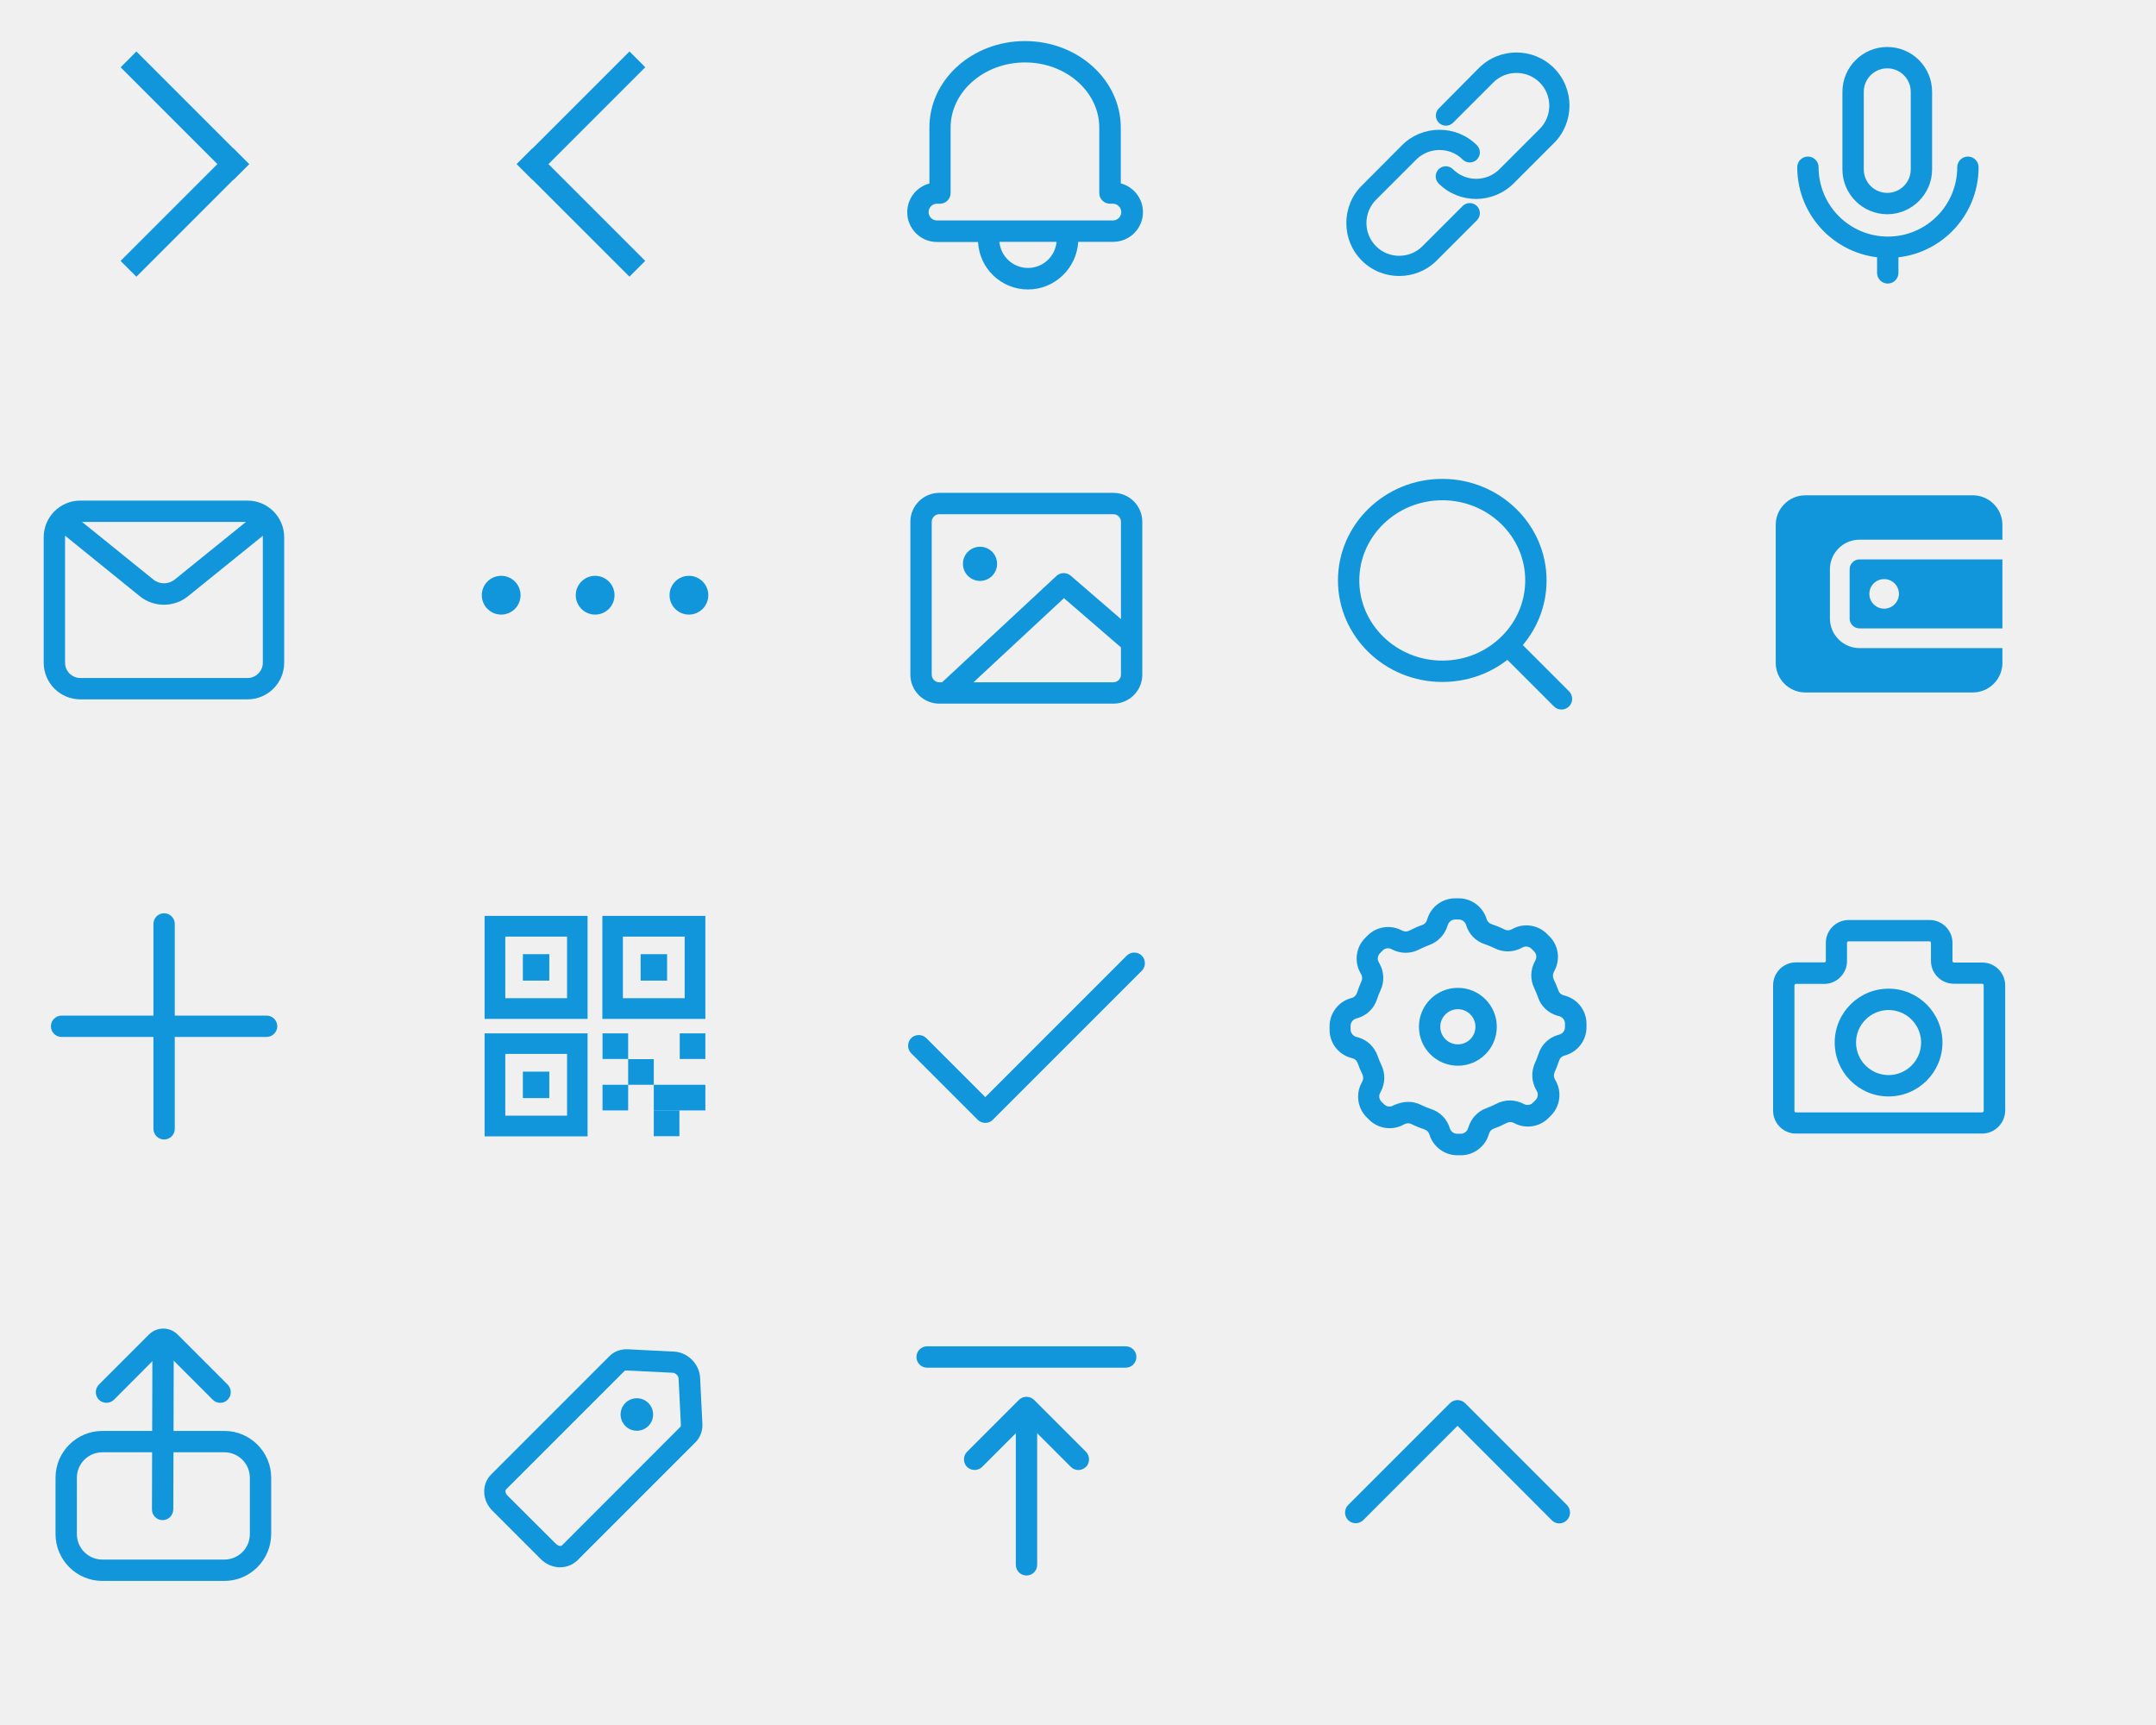
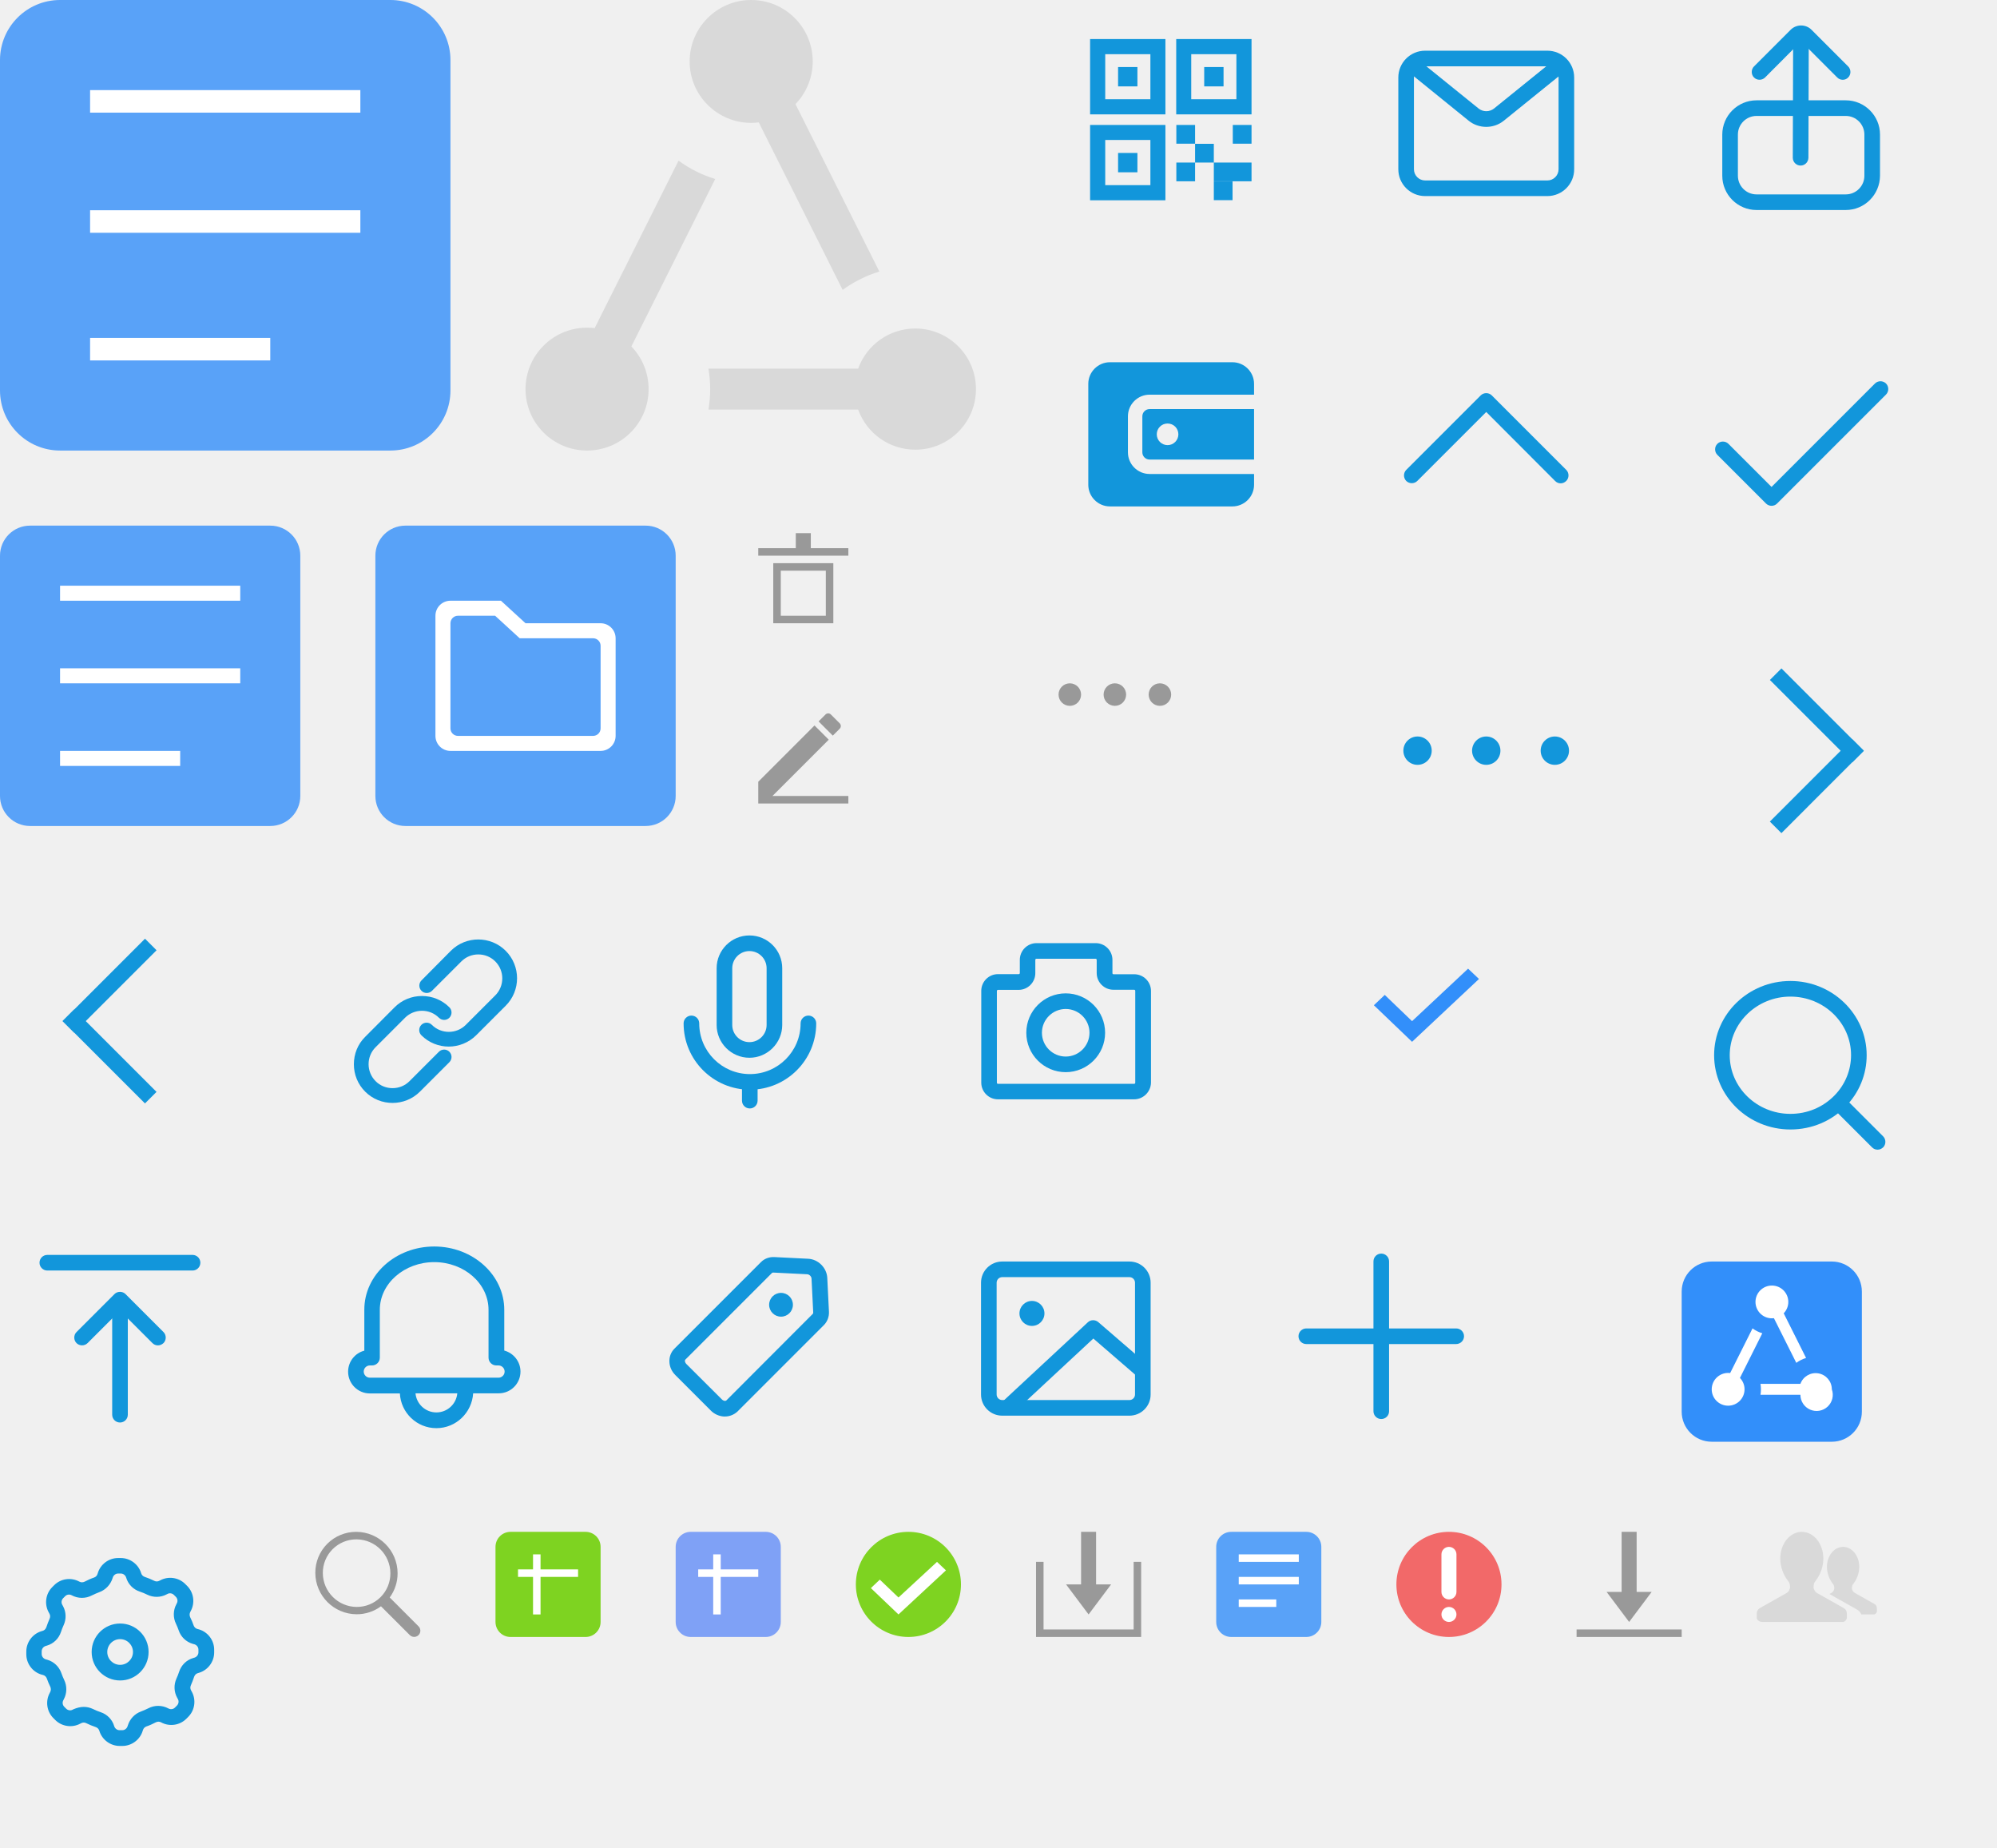
- <svg xmlns="http://www.w3.org/2000/svg" version="1.1" width="210" height="168" data-sprite-id="a0ccfb6b52a520f5f6ed4cfed0f36760" data-total="19">
-   <svg class="icon" width="32" height="32" viewBox="0 0 1024 1024" x="42" y="0" data-name="LeftArrow">
+ <svg xmlns="http://www.w3.org/2000/svg" version="1.1" width="266" height="246" data-sprite-id="8e308d9e82d59bbd318557bd0ebb317d" data-total="37">
+   <svg width="14" height="14" viewBox="0 0 14 14" x="210" y="204" data-name="DownloadSmallGray">
+     <path d="M6 8H4l3 4 3-4H8V0H6v8zm-6 5h14v1H0v-1z" fill="#999" fill-rule="evenodd" />
+   </svg>
+   <svg width="14" height="14" viewBox="0 0 14 14" x="90" y="204" data-name="ExcelBlue14h">
+     <g fill="none" fill-rule="evenodd">
+       <rect fill-opacity=".6" fill="#346CFA" width="14" height="14" rx="2" />
+       <path fill="#FFF" d="M5 3h1v8H5z" />
+       <path fill="#FFF" d="M3 5h8v1H3z" />
+     </g>
+   </svg>
+   <svg width="14" height="14" viewBox="0 0 14 14" x="66" y="204" data-name="ExcelGreen14h">
+     <g fill="none" fill-rule="evenodd">
+       <rect fill="#7ED321" width="14" height="14" rx="2" />
+       <path fill="#FFF" d="M5 3h1v8H5z" />
+       <path fill="#FFF" d="M3 5h8v1H3z" />
+     </g>
+   </svg>
+   <svg width="14" height="14" viewBox="0 0 14 14" x="186" y="204" data-name="FailRed14h">
+     <g fill="none" fill-rule="evenodd">
+       <circle cx="7" cy="7" r="7" fill="#F23030" fill-opacity=".7" />
+       <path d="M7 2a1 1 0 0 1 1 1v5a1 1 0 1 1-2 0V3a1 1 0 0 1 1-1zm0 8a1 1 0 1 1 0 2 1 1 0 0 1 0-2z" fill="#FFF" />
+     </g>
+   </svg>
+   <svg width="40" height="40" viewBox="0 0 40 40" x="50" y="70" data-name="FolderBlue40h">
+     <g fill="none" fill-rule="evenodd">
+       <path d="M4 0h32a4 4 0 0 1 4 4v32a4 4 0 0 1-4 4H4a4 4 0 0 1-4-4V4a4 4 0 0 1 4-4z" fill-opacity=".8" fill="#328FFA" />
+       <path d="M10 13v14a1 1 0 0 0 1 1h18a1 1 0 0 0 1-1V16a1 1 0 0 0-1-1h-9.778l-3.273-3H11a1 1 0 0 0-1 1zM8 28V12a2 2 0 0 1 2-2h6.727L20 13h10a2 2 0 0 1 2 2v13a2 2 0 0 1-2 2H10a2 2 0 0 1-2-2z" fill="#FFF" fill-rule="nonzero" />
+     </g>
+   </svg>
+   <svg width="14" height="14" viewBox="0 0 14 14" x="138" y="204" data-name="ImportSmallGray">
+     <path d="M0 4h1v10H0V4zm1 9h12v1H1v-1zm12-9h1v10h-1V4zM4 7h6l-3 4-3-4zm2-7h2v7H6V0z" fill="#999" fill-rule="evenodd" />
+   </svg>
+   <svg class="icon" width="32" height="32" viewBox="0 0 1024 1024" x="0" y="120" data-name="LeftArrow">
    <path fill="#1296db" d="M266.854 511.508l351.171-351.17 49.239 49.234-351.18 351.176z" />
    <path fill="#1296db" d="M266.716 511.094l49.24-49.24 351.17 351.176-49.234 49.234z" />
  </svg>
-   <svg class="icon" width="32" height="32" viewBox="0 0 1024 1024" x="126" y="0" data-name="Link">
+   <svg class="icon" width="32" height="32" viewBox="0 0 1024 1024" x="42" y="120" data-name="Link">
    <path fill="#1296db" d="M329.216 860.16c-42.496 0-84.48-15.872-116.736-48.128-31.232-31.232-48.128-72.704-48.128-116.736 0-44.032 16.896-86.016 48.128-116.736l125.44-125.952c31.232-31.232 72.704-48.128 116.736-48.128 44.032 0 85.504 16.896 116.736 48.128 12.288 12.288 12.288 32.256 0 44.544-12.288 12.288-32.256 12.288-44.544 0-19.456-19.456-45.056-29.696-72.192-29.696s-53.248 10.752-72.192 29.696l-125.44 125.44c-39.936 39.936-39.936 104.96 0 144.896 19.456 19.456 45.056 29.696 72.192 29.696 27.648 0 53.248-10.752 72.192-29.696l125.44-125.44c12.288-12.288 32.256-12.288 44.544 0 12.288 12.288 12.288 32.256 0 44.544l-125.44 125.44c-32.256 32.256-74.752 48.128-116.736 48.128zM686.08 571.392l125.44-125.44c64.512-64.512 64.512-169.472 0-233.984s-169.472-64.512-233.984 0L452.608 337.92c-12.288 12.288-12.288 32.256 0 44.544 12.288 12.288 32.256 12.288 44.544 0l125.44-125.44c19.456-19.456 45.056-29.696 72.192-29.696 27.648 0 53.248 10.752 72.192 29.696 39.936 39.936 39.936 104.96 0 144.896l-125.44 125.44c-39.936 39.936-104.96 39.936-144.896 0-12.288-12.288-32.256-12.288-44.544 0-12.288 12.288-12.288 32.256 0 44.544 32.256 32.256 74.752 48.128 116.736 48.128s84.992-16.384 117.248-48.64z" />
  </svg>
-   <svg class="icon" width="32" height="32" viewBox="0 0 1024 1024" x="0" y="42" data-name="Mail">
+   <svg width="24" height="24" viewBox="0 0 24 24" x="224" y="168" data-name="LogoBlue24h">
+     <g fill="none" fill-rule="evenodd">
+       <path d="M4 0h16a4 4 0 0 1 4 4v16a4 4 0 0 1-4 4H4a4 4 0 0 1-4-4V4a4 4 0 0 1 4-4z" fill="#328FFA" />
+       <path d="M6.456 14.853l2.98-5.948c.39.285.829.507 1.302.651L7.76 15.504c.38.392.613.926.613 1.514A2.184 2.184 0 0 1 6.186 19.2 2.184 2.184 0 0 1 4 17.018a2.184 2.184 0 0 1 2.456-2.165zm4.041 1.438h5.318a2.156 2.156 0 0 1 4.185.727 2.156 2.156 0 1 1-4.185.727h-5.318a4.385 4.385 0 0 0 0-1.454zm1.788-8.744A2.184 2.184 0 0 1 9.83 5.382c0-1.205.979-2.182 2.186-2.182 1.207 0 2.186.977 2.186 2.182 0 .588-.233 1.122-.612 1.514l2.979 5.948a4.36 4.36 0 0 0-1.303.65l-2.98-5.947z" fill="#FFF" />
+     </g>
+   </svg>
+   <svg width="60" height="60" viewBox="0 0 60 60" x="70" y="0" data-name="LogoGray60h">
+     <path d="M9.21 43.698l11.173-22.303a16.35 16.35 0 0 0 4.886 2.442L14.098 46.138a8.147 8.147 0 0 1 2.297 5.68c0 4.519-3.67 8.182-8.198 8.182C3.67 60 0 56.337 0 51.818s3.67-8.182 8.197-8.182c.343 0 .681.021 1.013.062zm15.155 5.393h19.94a8.086 8.086 0 0 1 7.611-5.342c4.465 0 8.084 3.613 8.084 8.07 0 4.455-3.62 8.068-8.084 8.068a8.086 8.086 0 0 1-7.61-5.342h-19.94a16.444 16.444 0 0 0 0-5.454zM31.07 16.3c-.331.042-.67.063-1.012.063-4.528 0-8.198-3.663-8.198-8.182S25.53 0 30.057 0c4.527 0 8.197 3.663 8.197 8.182a8.147 8.147 0 0 1-2.297 5.68l11.172 22.301a16.35 16.35 0 0 0-4.887 2.442L31.07 16.302z" fill="#D9D9D9" fill-rule="evenodd" />
+   </svg>
+   <svg class="icon" width="32" height="32" viewBox="0 0 1024 1024" x="182" y="0" data-name="Mail">
    <path fill="#1296db" d="M771.584 835.584H250.368c-62.976 0-114.176-51.2-114.176-114.176V330.24c0-62.976 51.2-114.176 114.176-114.176h521.216c62.976 0 114.176 51.2 114.176 114.176v391.168c0 62.976-51.2 114.176-114.176 114.176zm-521.216-552.96c-26.112 0-47.616 21.504-47.616 47.616v391.168c0 26.112 21.504 47.616 47.616 47.616h521.216c26.112 0 47.616-21.504 47.616-47.616V330.24c0-26.112-21.504-47.616-47.616-47.616H250.368z" />
    <path fill="#1296db" d="M510.976 540.672c-26.624 0-53.248-8.704-74.752-26.112L163.84 293.888l41.984-51.712 272.384 220.16c18.944 15.36 47.104 15.36 66.048 0l272.384-220.16 41.984 51.712-272.384 220.16c-22.016 17.92-48.64 26.624-75.264 26.624z" />
  </svg>
-   <svg class="icon" width="32" height="32" viewBox="0 0 1024 1024" x="42" y="42" data-name="More">
+   <svg width="16" height="12" viewBox="0 0 16 12" x="234" y="204" data-name="MembersSmallGray">
+     <g fill="#D9D9D9" fill-rule="evenodd">
+       <path d="M3.13 3.545c0 1.104.41 2.202 1.044 3 .169.19.26.44.26.819 0 .29-.214.664-.521.818L.522 10.09c-.362.184-.522.462-.522.818v.546c0 .24.292.545.783.545h10.695c.23 0 .522-.305.522-.545v-.546c0-.356-.16-.634-.522-.818L8.087 8.18c-.307-.153-.522-.526-.522-.817 0-.378.092-.63.261-.819a4.939 4.939 0 0 0 1.044-3C8.87 1.587 7.585 0 6 0 4.415 0 3.13 1.587 3.13 3.545z" />
+       <path d="M13.927 11h1.682c.172 0 .391-.229.391-.41v-.408c0-.267-.12-.476-.391-.614l-2.544-1.432a.754.754 0 0 1-.391-.613c0-.284.069-.472.196-.614.475-.599.782-1.422.782-2.25C13.652 3.19 12.69 2 11.5 2S9.348 3.19 9.348 4.66c0 .827.307 1.65.782 2.25.127.14.196.33.196.613a.754.754 0 0 1-.391.613l-.255.144 3.58 2.015c.347.177.563.414.667.705z" />
+     </g>
+   </svg>
+   <svg class="icon" width="32" height="32" viewBox="0 0 1024 1024" x="182" y="84" data-name="More">
    <path fill="#1296db" d="M157.696 510.976a60.416 60.416 0 1 0 120.832 0 60.416 60.416 0 1 0-120.832 0zM450.56 510.976a60.416 60.416 0 1 0 120.832 0 60.416 60.416 0 1 0-120.832 0zM742.912 510.976a60.416 60.416 0 1 0 120.832 0 60.416 60.416 0 1 0-120.832 0z" />
  </svg>
-   <svg class="icon" width="32" height="32" viewBox="0 0 1024 1024" x="84" y="0" data-name="Notice">
+   <svg width="16" height="16" viewBox="0 0 16 16" x="140" y="84" data-name="MoreSmallGray">
+     <path d="M2.5 10a1.5 1.5 0 1 1 0-3 1.5 1.5 0 0 1 0 3zm6 0a1.5 1.5 0 1 1 0-3 1.5 1.5 0 0 1 0 3zm6 0a1.5 1.5 0 1 1 0-3 1.5 1.5 0 0 1 0 3z" fill="#999" fill-rule="evenodd" />
+   </svg>
+   <svg class="icon" width="32" height="32" viewBox="0 0 1024 1024" x="42" y="162" data-name="Notice">
    <path fill="#1296db" d="M516.096 902.144c-83.456 0-151.552-65.536-155.648-147.968h-128c-51.2 0-92.672-41.472-92.672-92.672 0-43.008 29.184-79.36 69.12-89.6v-174.08C208.384 248.832 342.016 128 506.88 128c164.352 0 298.496 120.832 298.496 269.824v173.568c39.424 10.752 69.12 46.592 69.12 89.6 0 51.2-41.472 92.672-92.672 92.672H672.768c-5.12 82.432-73.216 148.48-156.672 148.48zm-89.088-148.48c4.096 45.568 42.496 81.408 89.088 81.408s84.992-35.84 89.088-81.408H427.008zM232.448 634.88c-14.336 0-26.112 11.776-26.112 26.112s11.776 26.112 26.112 26.112H780.8c14.336 0 26.112-11.776 26.112-26.112S795.136 634.88 780.8 634.88h-9.216c-18.432 0-33.28-14.848-33.28-33.28V397.824c0-112.128-103.936-203.264-231.424-203.264s-231.936 91.136-231.936 203.264V601.6c0 18.432-14.848 33.28-33.28 33.28h-9.216z" />
  </svg>
-   <svg class="icon" width="32" height="32" viewBox="0 0 1024 1024" x="84" y="42" data-name="Pic">
+   <svg width="14" height="14" viewBox="0 0 14 14" x="100" y="94" data-name="PencilSmallGray">
+     <path d="M1 12h1.894l7.494-7.494-1.894-1.894L1 10.106V12zm10.852-8.959l-.924.924-1.893-1.893.924-.924a.503.503 0 0 1 .712 0l1.181 1.181a.503.503 0 0 1 0 .712zM1 12h12v1H1v-1z" fill="#999" fill-rule="evenodd" />
+   </svg>
+   <svg class="icon" width="32" height="32" viewBox="0 0 1024 1024" x="126" y="162" data-name="Pic">
    <path fill="#1296db" d="M782.336 848.896h-542.72c-49.664 0-90.112-40.448-90.112-90.112V282.112c0-49.664 40.448-90.112 90.112-90.112h542.72c49.664 0 90.112 40.448 90.112 90.112v476.672c0 49.664-40.448 90.112-90.112 90.112zM239.616 258.56c-12.8 0-23.552 10.752-23.552 23.552v476.672c0 12.8 10.752 23.552 23.552 23.552h542.72c12.8 0 23.552-10.752 23.552-23.552V282.112c0-12.8-10.752-23.552-23.552-23.552h-542.72z" />
    <path fill="#1296db" d="M313.344 413.184a53.248 53.248 0 1 0 106.496 0 53.248 53.248 0 1 0-106.496 0zM270.848 840.704c-8.704 0-17.92-3.584-24.576-10.752-12.288-13.312-11.776-34.304 1.536-47.104l356.864-331.776c12.288-11.776 31.744-11.776 44.544-1.024l202.752 175.104c13.824 11.776 15.36 33.28 3.584 47.104-11.776 13.824-32.768 15.36-47.104 3.584L628.224 520.192 293.376 831.488c-6.144 6.144-14.336 9.216-22.528 9.216z" />
  </svg>
-   <svg class="icon" width="32" height="32" viewBox="0 0 1024 1024" x="0" y="84" data-name="Plus">
+   <svg class="icon" width="32" height="32" viewBox="0 0 1024 1024" x="168" y="162" data-name="Plus">
    <path fill="#1296db" d="M830.464 543.744H192c-18.432 0-33.28-14.848-33.28-33.28s14.848-33.28 33.28-33.28h638.976c18.432 0 33.28 14.848 33.28 33.28s-15.36 33.28-33.792 33.28z" />
    <path fill="#1296db" d="M511.488 863.232c-18.432 0-33.28-14.848-33.28-33.28V191.488c0-18.432 14.848-33.28 33.28-33.28s33.28 14.848 33.28 33.28v638.976c0 17.92-14.848 32.768-33.28 32.768z" />
  </svg>
-   <svg class="icon" width="32" height="32" viewBox="0 0 1024 1024" x="42" y="84" data-name="QRCode">
+   <svg class="icon" width="32" height="32" viewBox="0 0 1024 1024" x="140" y="0" data-name="QRCode">
    <path fill="#1296db" d="M166.4 166.4v321.024h321.024V166.4H166.4zm257.024 256.512H230.912v-192h192.512v192zm-55.296-54.784h-82.432v-82.432h82.432v82.432zM166.4 532.48v321.024h321.024V532.48H166.4zm257.024 256.512H230.912V596.48h192.512v192.512zm-55.296-54.784h-82.432v-82.432h82.432v82.432zm245.76-121.856h-79.872V532.48h79.872v79.872zm79.872 80.384h-79.872v-79.872h79.872v79.872zm160.768-80.384h-79.872V532.48h79.872v79.872zm-80.896 240.64H693.76V773.12h79.872v79.872zm-159.744-80.384h-79.872v-79.872h79.872v79.872zm240.64 0H693.76v-79.872h160.768v79.872zM533.504 166.4v321.024h321.024V166.4H533.504zm256.512 256.512H597.504v-192h192.512v192zm-54.784-54.784H652.8v-82.432h82.432v82.432z" />
  </svg>
-   <svg class="icon" width="32" height="32" viewBox="0 0 1024 1024" x="84" y="84" data-name="Radio">
+   <svg class="icon" width="32" height="32" viewBox="0 0 1024 1024" x="224" y="42" data-name="Radio">
    <path fill="#1296db" d="M382.976 811.52c-8.704 0-17.408-3.584-23.552-9.728l-207.36-207.36c-12.8-12.8-12.8-34.304 0-47.104 12.8-12.8 34.304-12.8 47.104 0l183.808 183.808 440.832-440.832c12.8-12.8 34.304-12.8 47.104 0 12.8 12.8 12.8 34.304 0 47.104L406.528 801.792c-6.144 6.656-14.848 9.728-23.552 9.728z" />
  </svg>
-   <svg class="icon" width="32" height="32" viewBox="0 0 1024 1024" x="0" y="0" data-name="RightArrow">
+   <svg class="icon" width="32" height="32" viewBox="0 0 1024 1024" x="224" y="84" data-name="RightArrow">
    <path fill="#1296db" d="M375.818 813.164l351.176-351.171 49.234 49.234-351.17 351.176z" />
    <path fill="#1296db" d="M375.951 209.684l49.24-49.239 351.175 351.176-49.239 49.234z" />
  </svg>
-   <svg class="icon" width="32" height="32" viewBox="0 0 1024 1024" x="126" y="42" data-name="Search">
+   <svg class="icon" width="32" height="32" viewBox="0 0 1024 1024" x="224" y="126" data-name="Search">
    <path fill="#1296db" d="M463.36 781.312c-179.2 0-325.12-141.824-325.12-316.416S284.16 148.48 463.36 148.48s325.12 141.824 325.12 316.416c0 81.92-31.744 159.232-89.6 218.624-61.952 62.976-145.408 97.792-235.52 97.792zm0-566.272c-142.336 0-258.56 112.128-258.56 249.856s116.224 249.856 258.56 249.856c71.68 0 138.24-27.648 187.904-78.336 45.568-46.592 70.656-107.52 70.656-172.032 0-137.216-115.712-249.344-258.56-249.344z" />
    <path fill="#1296db" d="M835.072 867.328c-8.704 0-16.896-3.072-23.552-9.728L651.264 697.344c-12.8-12.8-12.8-34.304 0-47.104 12.8-12.8 34.304-12.8 47.104 0l160.256 160.256c12.8 12.8 12.8 34.304 0 47.104-6.656 6.144-14.848 9.728-23.552 9.728z" />
  </svg>
-   <svg class="icon" width="32" height="32" viewBox="0 0 1024 1024" x="126" y="84" data-name="Setting">
+   <svg width="14" height="14" viewBox="0 0 14 14" x="42" y="204" data-name="SearchSmallGray">
+     <path d="M13.743 12.574L9.91 8.74a5.426 5.426 0 0 0 1.05-3.232A5.532 5.532 0 0 0 5.46 0 5.436 5.436 0 0 0 0 5.468a5.532 5.532 0 0 0 5.5 5.508 5.408 5.408 0 0 0 3.242-1.061l.004-.003 3.83 3.831a.826.826 0 1 0 1.167-1.169zM5.516 10A4.54 4.54 0 0 1 1 5.484a4.455 4.455 0 0 1 1.305-3.176A4.468 4.468 0 0 1 5.484 1 4.54 4.54 0 0 1 10 5.516a4.455 4.455 0 0 1-1.305 3.176A4.468 4.468 0 0 1 5.516 10z" fill="#999" fill-rule="evenodd" />
+   </svg>
+   <svg class="icon" width="32" height="32" viewBox="0 0 1024 1024" x="0" y="204" data-name="Setting">
    <path fill="#1296db" d="M512 633.344c-67.072 0-121.344-54.272-121.344-121.344S444.928 390.656 512 390.656 633.344 444.928 633.344 512 579.072 633.344 512 633.344zm0-176.128c-30.208 0-54.784 24.576-54.784 54.784s24.576 54.784 54.784 54.784 54.784-24.576 54.784-54.784-24.576-54.784-54.784-54.784zm9.728 455.168h-11.776c-39.424 0-75.264-26.624-86.528-64.512-2.048-7.168-7.68-13.312-15.36-15.872-13.824-4.608-27.648-10.24-40.96-16.896-7.168-3.584-14.848-3.072-21.504.512l-3.072 1.536c-34.816 18.944-78.848 12.8-107.008-15.36l-8.192-8.192c-28.16-28.16-34.304-72.192-15.36-107.008l2.048-4.096c3.584-6.656 3.584-14.848.512-22.016-5.632-11.264-10.752-23.552-14.848-35.328-2.56-7.168-8.192-12.8-15.36-14.848l-7.68-2.048c-37.888-11.264-64.512-46.592-64.512-86.528v-11.776c0-39.424 26.624-75.264 64.512-86.528l5.12-1.536c7.68-2.048 13.312-8.192 15.872-15.872 4.096-12.288 8.704-24.064 13.824-35.84 3.072-6.656 3.072-14.848-.512-20.992l-3.584-6.656c-18.944-34.816-12.8-78.848 15.36-107.008l8.192-8.192c28.16-28.16 71.68-34.304 107.008-15.36 7.168 4.096 15.872 4.096 23.552 0 12.8-6.656 26.112-12.8 39.936-17.408 7.168-2.56 12.288-8.192 14.336-15.36l1.024-3.072c11.264-37.888 46.592-64.512 86.528-64.512h11.776c39.424 0 75.264 26.624 86.528 64.512 2.048 7.168 7.68 13.312 15.36 15.872 13.824 4.608 27.648 10.24 40.96 16.896 7.168 3.584 14.848 3.072 21.504-.512l3.072-1.536c34.816-18.944 78.848-12.8 107.008 15.36l8.192 8.192c28.16 28.16 34.304 72.192 15.36 107.008l-2.048 4.096c-3.584 6.656-3.584 14.848-.512 22.016 5.632 11.264 10.752 23.552 14.848 35.328 2.56 7.168 8.192 12.8 15.36 14.848l7.68 2.048c37.888 11.264 64.512 46.592 64.512 86.528v11.776c0 39.424-26.624 75.264-64.512 86.528l-5.12 1.536c-7.68 2.048-13.312 8.192-15.872 15.872-4.096 12.288-8.704 24.064-13.824 35.84-3.072 6.656-3.072 14.848.512 20.992l3.584 6.656c18.944 34.816 12.8 78.848-15.36 107.008l-8.192 8.192c-28.16 28.16-72.192 34.304-107.008 15.36-7.168-4.096-15.872-4.096-23.552 0-12.8 6.656-26.112 12.8-39.936 17.408-6.656 2.56-12.288 8.192-14.336 15.36l-1.024 3.072c-11.264 37.888-47.104 64.512-86.528 64.512zm-164.864-166.4c13.824 0 27.136 3.072 39.936 9.216 10.24 5.12 21.504 9.728 32.256 13.312 28.16 9.216 49.664 31.744 57.856 59.904 3.072 9.728 12.288 16.896 22.528 16.896h11.776c10.24 0 19.456-7.168 22.528-16.896l1.024-3.072c8.192-27.136 28.672-49.664 55.296-59.392 10.752-4.096 21.504-8.704 31.744-13.824 27.136-14.336 59.392-13.824 86.016.512 9.216 5.12 20.992 3.584 28.16-4.096l8.192-8.192c7.168-7.168 9.216-18.944 4.096-27.648l-3.584-6.656c-13.312-24.576-14.336-54.784-2.56-80.896 4.096-9.216 8.192-18.944 11.264-28.672 9.216-28.672 31.744-50.688 60.416-58.88l5.12-1.536c9.728-3.072 16.896-12.288 16.896-22.528V501.76c0-10.24-7.168-19.456-16.896-22.528l-7.68-2.048c-27.648-8.192-50.176-29.184-59.392-56.832-3.584-9.728-7.168-19.456-11.776-28.672-12.8-26.112-12.288-57.344 1.536-82.944l2.048-4.096c5.12-9.216 3.072-20.48-4.096-27.648l-8.192-8.192c-7.168-7.168-18.944-9.216-27.648-4.096l-3.072 1.536c-25.6 13.824-56.832 14.336-82.944 1.536-10.24-5.12-21.504-9.728-32.256-13.312-28.16-9.216-49.664-31.744-57.856-59.904-3.072-9.728-12.288-16.896-22.528-16.896h-11.776c-10.24 0-19.456 7.168-22.528 16.896l-1.024 3.072c-8.704 27.648-29.696 49.664-56.32 59.392-10.752 4.096-21.504 8.704-31.744 13.824-27.136 14.336-59.392 13.824-86.016-.512-9.216-5.12-20.992-3.584-28.16 4.096l-8.192 8.192c-7.168 7.168-9.216 18.944-4.096 27.648l3.584 6.656c13.312 24.576 14.336 54.784 2.56 80.384-4.096 9.216-8.192 18.944-11.264 28.672-9.216 28.672-31.744 50.688-60.416 58.88l-5.12 1.536c-9.728 3.072-16.896 12.288-16.896 22.528v11.776c0 10.24 7.168 19.456 16.896 22.528l7.68 2.048c27.648 8.192 49.664 29.184 59.392 56.832 3.584 9.728 7.168 19.456 11.776 28.672 12.8 26.112 12.288 57.344-1.536 82.944l-2.048 4.096c-5.12 9.216-3.072 20.48 4.096 27.648l8.192 8.192c7.168 7.168 18.944 9.216 27.648 4.096l3.072-1.536c14.336-6.144 29.184-10.24 44.032-10.24z" />
  </svg>
-   <svg class="icon" width="32" height="32" viewBox="0 0 1024 1024" x="0" y="126" data-name="Share">
+   <svg class="icon" width="32" height="32" viewBox="0 0 1024 1024" x="224" y="0" data-name="Share">
    <path fill="#1296db" d="M699.392 894.976H318.976c-80.384 0-145.92-65.536-145.92-145.92V573.44c0-80.384 65.536-145.92 145.92-145.92h380.416c80.384 0 145.92 65.536 145.92 145.92v175.616c-.512 80.384-65.536 145.92-145.92 145.92zM318.976 494.08c-43.52 0-79.36 35.328-79.36 79.36v175.616c0 43.52 35.328 79.36 79.36 79.36h380.416c43.52 0 79.36-35.328 79.36-79.36V573.44c0-43.52-35.328-79.36-79.36-79.36H318.976zm367.616-154.112c-8.704 0-16.896-3.072-23.552-9.728L508.928 176.128l-153.6 154.112c-12.8 12.8-34.304 12.8-47.104 0-12.8-12.8-12.8-34.304 0-47.104l156.16-156.16c11.776-11.776 27.648-18.432 44.544-18.432s32.768 6.656 44.544 18.432l156.16 156.16c12.8 12.8 12.8 34.304 0 47.104-6.144 6.656-14.848 9.728-23.04 9.728z" />
    <path fill="#1296db" d="M506.88 705.536s-.512 0 0 0c-18.432 0-33.28-14.848-33.28-33.28l1.536-527.872c0-18.432 14.848-33.28 33.28-33.28s33.28 14.848 33.28 33.28l-1.536 527.872c-.512 18.944-15.36 33.28-33.28 33.28z" />
  </svg>
-   <svg class="icon" width="32" height="32" viewBox="0 0 1024 1024" x="42" y="126" data-name="Tag">
+   <svg width="16" height="16" viewBox="0 0 16 16" x="182" y="126" data-name="SuccBlue16h">
+     <path d="M2.45 6.496L1 7.87l5.086 4.87L15 4.373 13.55 3 6.086 9.991z" fill="#328FFA" fill-rule="evenodd" />
+   </svg>
+   <svg width="14" height="14" viewBox="0 0 14 14" x="114" y="204" data-name="SuccGreen14h">
+     <g fill="none" fill-rule="evenodd">
+       <circle fill="#7ED321" cx="7" cy="7" r="7" />
+       <path fill="#FFF" d="M3.19 6.363L2 7.492 5.678 11 12 5.129 10.81 4 5.677 8.743z" />
+     </g>
+   </svg>
+   <svg class="icon" width="32" height="32" viewBox="0 0 1024 1024" x="84" y="162" data-name="Tag">
    <path fill="#1296db" d="M401.92 852.48h-5.12c-20.48-1.536-39.936-10.24-54.784-25.088L190.464 675.84c-14.848-14.848-24.064-34.304-25.088-54.784-1.536-21.504 6.144-42.496 20.992-57.344l369.664-369.664c14.336-14.336 34.816-22.016 56.32-20.992l144.384 7.168c43.008 2.048 79.36 38.912 81.408 81.408l7.168 144.384c1.024 20.992-6.656 41.472-20.992 56.32L454.656 832c-14.336 12.8-32.768 20.48-52.736 20.48zm205.824-613.376c-2.048 0-4.096.512-5.12 1.536L232.96 610.304c-1.536 1.536-1.536 4.608-1.536 6.144.512 4.096 2.56 8.704 6.144 12.288l151.552 151.04c3.584 3.584 8.192 5.632 12.288 6.144 1.536 0 4.096 0 6.144-1.536L776.704 414.72c1.024-1.024 1.536-3.072 1.536-5.632l-7.168-144.384c-.512-9.216-9.216-17.92-18.432-18.432l-144.384-7.168h-.512z" />
    <path fill="#1296db" d="M590.336 376.32a50.688 50.688 0 1 0 101.376 0 50.688 50.688 0 1 0-101.376 0z" />
  </svg>
-   <svg class="icon" width="32" height="32" viewBox="0 0 1024 1024" x="84" y="126" data-name="Top">
+   <svg class="icon" width="32" height="32" viewBox="0 0 1024 1024" x="0" y="162" data-name="Top">
    <path fill="#1296db" d="M820.736 230.4H201.728c-18.432 0-33.28-14.848-33.28-33.28s14.848-33.28 33.28-33.28h619.008c18.432 0 33.28 14.848 33.28 33.28s-14.848 33.28-33.28 33.28zM511.488 878.08c-18.432 0-33.28-14.848-33.28-33.28V368.128c0-18.432 14.848-33.28 33.28-33.28s33.28 14.848 33.28 33.28V844.8c0 18.432-14.848 33.28-33.28 33.28z" />
    <path fill="#1296db" d="M673.28 549.376c-8.704 0-16.896-3.072-23.552-9.728l-138.24-138.24-138.24 138.24c-12.8 12.8-34.304 12.8-47.104 0-12.8-12.8-12.8-34.304 0-47.104l161.792-161.792c12.8-12.8 34.304-12.8 47.104 0l161.792 161.792c12.8 12.8 12.8 34.304 0 47.104-6.656 6.144-14.848 9.728-23.552 9.728z" />
  </svg>
-   <svg class="icon" width="32" height="32" viewBox="0 0 1024 1024" x="126" y="126" data-name="TopArrow">
+   <svg class="icon" width="32" height="32" viewBox="0 0 1024 1024" x="182" y="42" data-name="TopArrow">
    <path fill="#1296db" d="M828.416 715.776c-8.704 0-16.896-3.072-23.552-9.728l-293.888-294.4-293.888 293.888c-12.8 12.8-34.304 12.8-47.104 0-12.8-12.8-12.8-34.304 0-47.104l317.44-317.44c12.8-12.8 34.304-12.8 47.104 0l317.44 317.44c12.8 12.8 12.8 34.304 0 47.104-6.656 6.656-15.36 10.24-23.552 10.24z" />
  </svg>
-   <svg class="icon" width="32" height="32" viewBox="0 0 1024 1024" x="168" y="0" data-name="Voice">
+   <svg width="14" height="14" viewBox="0 0 14 14" x="100" y="70" data-name="TrashSmallGray">
+     <path d="M6 1h2v2H6V1zM1 3h12v1H1V3zm2 2h8v8H3V5zm1 1v6h6V6H4z" fill="#999" fill-rule="evenodd" />
+   </svg>
+   <svg class="icon" width="32" height="32" viewBox="0 0 1024 1024" x="84" y="120" data-name="Voice">
    <path fill="#1296db" d="M506.368 667.648c-76.8 0-139.776-62.464-139.776-139.776V286.208c0-76.8 62.464-139.776 139.776-139.776s139.776 62.464 139.776 139.776v241.664c0 76.8-62.976 139.776-139.776 139.776zm0-454.656c-40.448 0-73.216 32.768-73.216 73.216v241.664c0 40.448 32.768 73.216 73.216 73.216s73.216-32.768 73.216-73.216V286.208c0-40.448-32.768-73.216-73.216-73.216zm1.536 670.72c-18.432 0-33.28-14.848-33.28-33.28v-76.288c0-18.432 14.848-33.28 33.28-33.28s33.28 14.848 33.28 33.28v76.288c0 18.432-14.848 33.28-33.28 33.28z" />
    <path fill="#1296db" d="M508.416 803.84c-155.648 0-282.624-126.464-282.624-282.624 0-18.432 14.848-33.28 33.28-33.28s33.28 14.848 33.28 33.28c0 119.296 96.768 216.064 216.064 216.064 119.296 0 216.064-96.768 216.064-216.064 0-18.432 14.848-33.28 33.28-33.28s33.28 14.848 33.28 33.28c0 156.16-126.464 282.624-282.624 282.624z" />
  </svg>
-   <svg class="icon" width="32" height="32" viewBox="0 0 1024 1024" x="168" y="42" data-name="Wallet">
+   <svg class="icon" width="32" height="32" viewBox="0 0 1024 1024" x="140" y="42" data-name="Wallet">
    <path fill="#1296db" d="M865.28 675.84v46.08c0 50.688-41.472 92.16-92.16 92.16H250.88c-50.688 0-92.16-41.472-92.16-92.16V291.84c0-50.688 41.472-92.16 92.16-92.16h522.24c50.688 0 92.16 41.472 92.16 92.16v46.08H419.84c-50.688 0-92.16 41.472-92.16 92.16v153.6c0 50.688 41.472 92.16 92.16 92.16h445.44zm0-276.48V614.4H419.84c-16.896 0-30.72-13.824-30.72-30.72v-153.6c0-16.896 13.824-30.72 30.72-30.72h445.44zM542.72 506.88c0-25.6-20.48-46.08-46.08-46.08s-46.08 20.48-46.08 46.08c0 25.088 20.48 46.08 46.08 46.08s46.08-20.992 46.08-46.08z" />
  </svg>
-   <svg class="icon" width="32" height="32" viewBox="0 0 1024 1024" x="168" y="84" data-name="video">
+   <svg width="14" height="14" viewBox="0 0 14 14" x="162" y="204" data-name="WordBlue14h">
+     <g fill="none" fill-rule="evenodd">
+       <rect fill-opacity=".8" fill="#348FFA" width="14" height="14" rx="2" />
+       <path fill="#FFF" d="M3 3h8v1H3zM3 6h8v1H3zM3 9h5v1H3z" />
+     </g>
+   </svg>
+   <svg width="40" height="40" viewBox="0 0 40 40" x="0" y="70" data-name="WordBlue40h">
+     <g fill="none" fill-rule="evenodd">
+       <rect fill-opacity=".8" fill="#348FFA" width="40" height="40" rx="4" />
+       <path d="M8 8h24v2H8V8zm0 11h24v2H8v-2zm0 11h16v2H8v-2z" fill="#FFF" />
+     </g>
+   </svg>
+   <svg width="60" height="60" viewBox="0 0 60 60" x="0" y="0" data-name="WordBlue60h">
+     <g fill="none" fill-rule="evenodd">
+       <rect fill-opacity=".8" fill="#348FFA" width="60" height="60" rx="8" />
+       <path d="M12 12h36v3H12v-3zm0 16h36v3H12v-3zm0 17h24v3H12v-3z" fill="#FFF" />
+     </g>
+   </svg>
+   <svg class="icon" width="32" height="32" viewBox="0 0 1024 1024" x="126" y="120" data-name="video">
    <path fill="#1296db" d="M801.792 844.8H221.696c-38.912 0-71.168-31.744-71.168-71.168V382.464c0-38.912 31.744-71.168 71.168-71.168h88.576a4.589 4.589 0 0 0 4.608-4.608v-56.32c0-38.912 31.744-71.168 71.168-71.168h252.416c38.912 0 71.168 31.744 71.168 71.168V307.2a4.589 4.589 0 0 0 4.608 4.608h88.576c38.912 0 71.168 31.744 71.168 71.168v391.168c-1.024 38.912-32.768 70.656-72.192 70.656zM221.696 378.368a4.589 4.589 0 0 0-4.608 4.608v391.168a4.589 4.589 0 0 0 4.608 4.608h580.608a4.589 4.589 0 0 0 4.608-4.608v-391.68a4.589 4.589 0 0 0-4.608-4.608h-88.576c-38.912 0-71.168-31.744-71.168-71.168v-56.32a4.589 4.589 0 0 0-4.608-4.608H385.536a4.589 4.589 0 0 0-4.608 4.608V307.2c0 38.912-31.744 71.168-71.168 71.168h-88.064zm288.768 350.72c-92.672 0-167.936-75.264-167.936-167.936 0-92.672 75.264-167.936 167.936-167.936 92.672 0 167.936 75.264 167.936 167.936 0 92.672-75.264 167.936-167.936 167.936zm0-269.312c-55.808 0-101.376 45.568-101.376 101.376s45.568 101.376 101.376 101.376S611.84 616.96 611.84 561.152s-45.568-101.376-101.376-101.376z" />
  </svg>
</svg>
